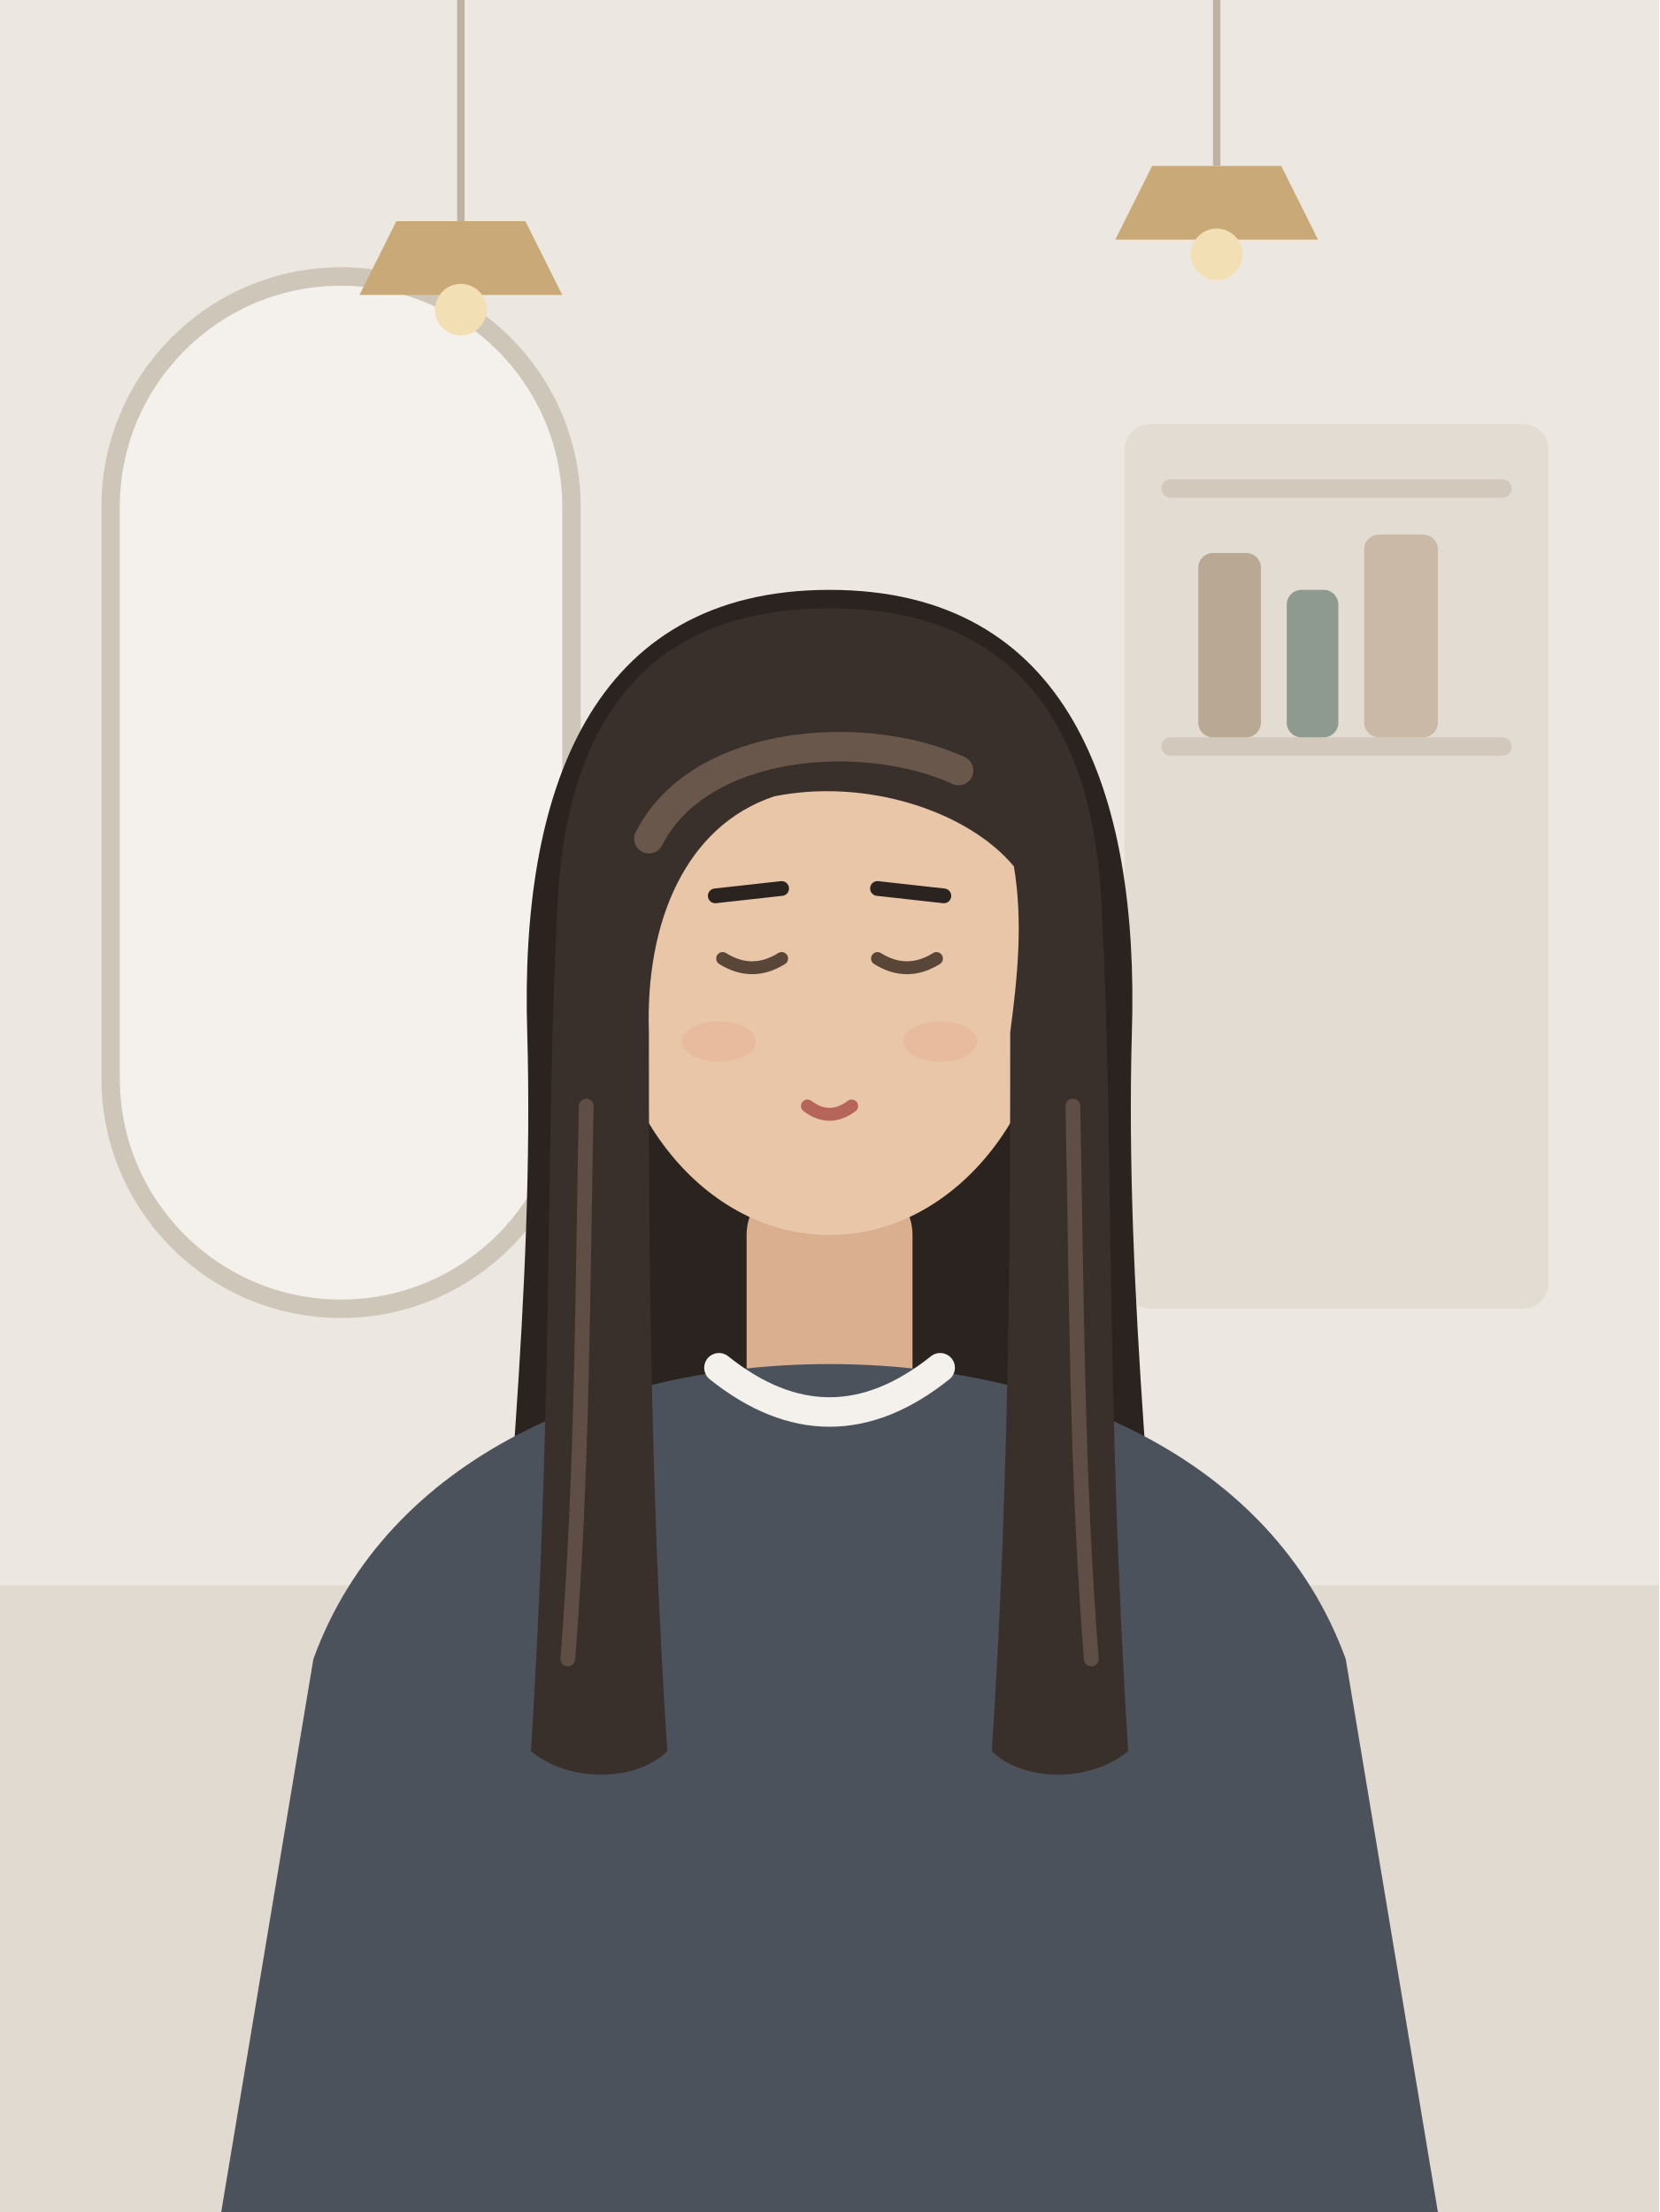
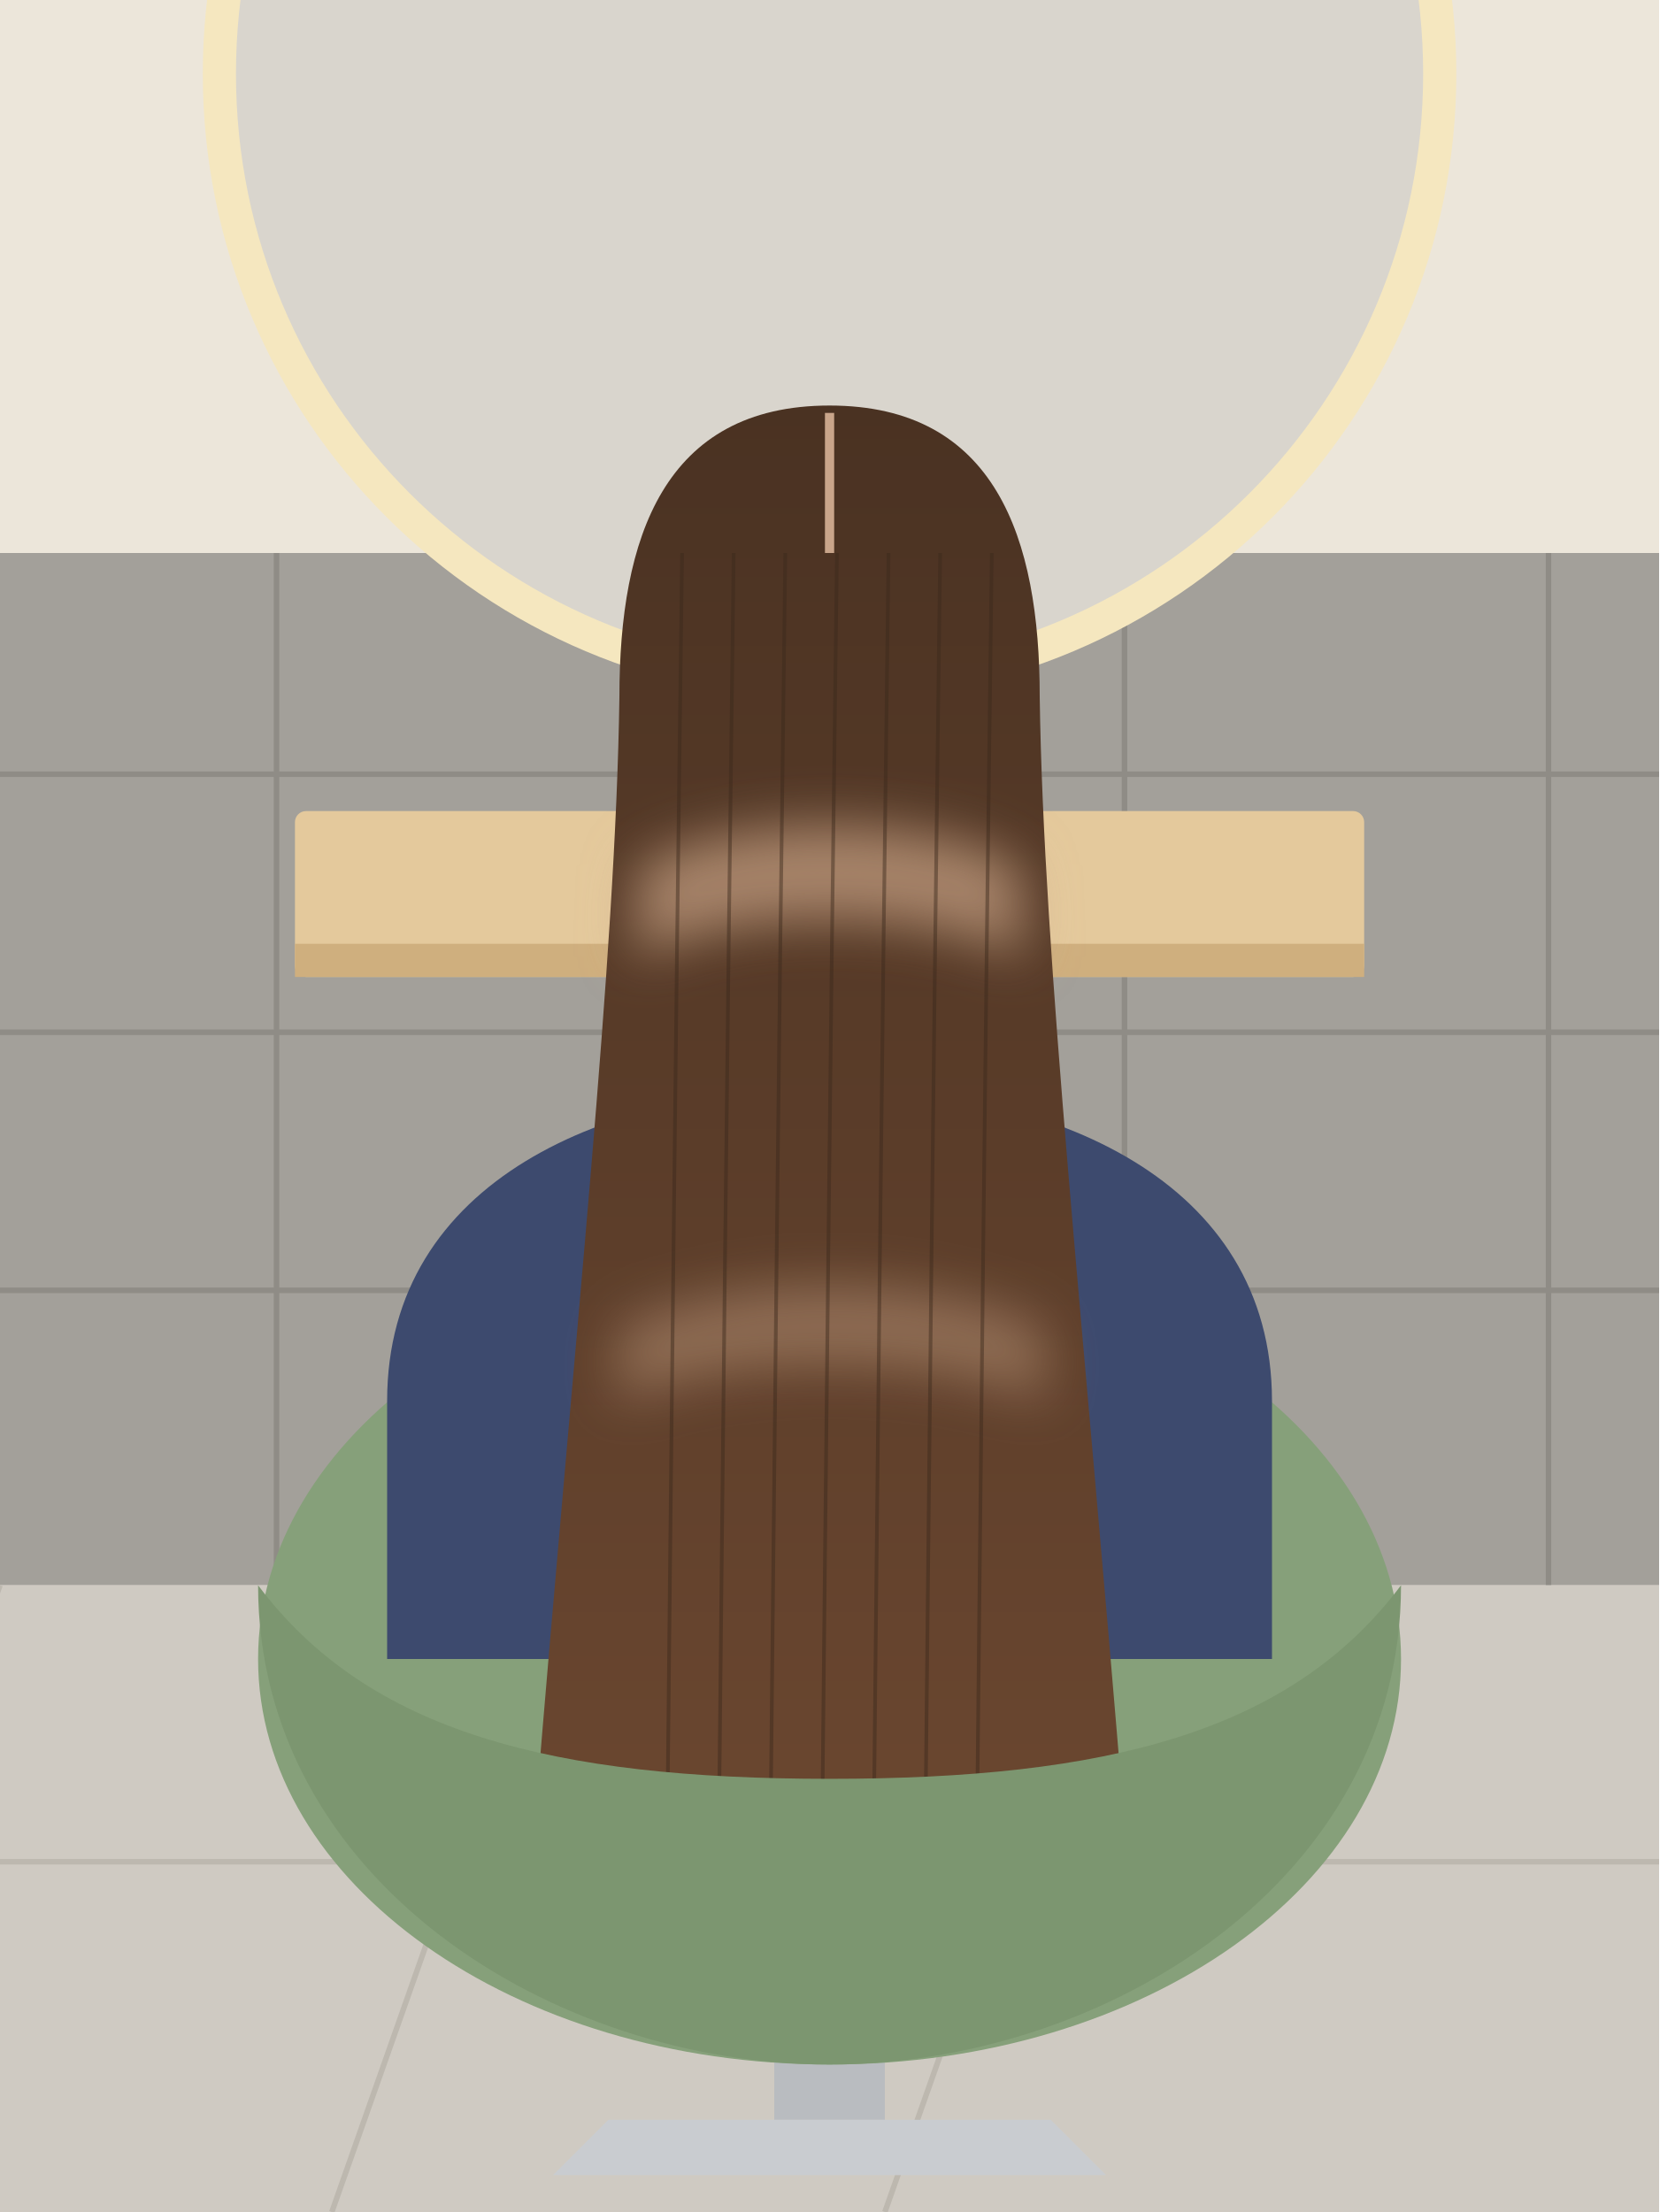
<svg xmlns="http://www.w3.org/2000/svg" width="900" height="1200" viewBox="0 0 900 1200">
-   <rect width="900" height="1200" fill="#ECE7E0" />
-   <rect y="860" width="900" height="340" fill="#E1DAD0" />
-   <rect x="60" y="150" width="250" height="560" rx="125" fill="#F4F1EC" stroke="#CFC6BA" stroke-width="10" />
-   <rect x="610" y="230" width="230" height="480" rx="14" fill="#E3DCD2" />
-   <rect x="630" y="260" width="190" height="10" rx="5" fill="#D2C8BB" />
-   <rect x="630" y="400" width="190" height="10" rx="5" fill="#D2C8BB" />
-   <rect x="650" y="300" width="34" height="100" rx="8" fill="#B9A894" />
-   <rect x="698" y="320" width="28" height="80" rx="8" fill="#8E9A90" />
-   <rect x="740" y="290" width="40" height="110" rx="8" fill="#C9B9A6" />
-   <g stroke="#BDB2A4" stroke-width="4">
-     <line x1="250" y1="0" x2="250" y2="120" />
-     <line x1="660" y1="0" x2="660" y2="90" />
-   </g>
-   <path d="M215 120 h70 l20 40 h-110 z" fill="#C9A978" />
-   <circle cx="250" cy="168" r="14" fill="#F3DFB4" />
-   <path d="M625 90 h70 l20 40 h-110 z" fill="#C9A978" />
-   <circle cx="660" cy="138" r="14" fill="#F3DFB4" />
-   <rect x="235" y="900" width="430" height="330" rx="60" fill="#7A5A45" />
-   <path d="M450 320 C 320 320 282 430 286 560 C 290 700 272 850 264 990 C 380 1012 520 1012 636 990 C 628 850 610 700 614 560 C 618 430 580 320 450 320 Z" fill="#2A2320" />
-   <rect x="405" y="640" width="90" height="140" rx="30" fill="#D9AF8F" />
-   <path d="M450 740 C 330 740 210 790 170 900 L 120 1200 L 780 1200 L 730 900 C 690 790 570 740 450 740 Z" fill="#4B525C" />
-   <path d="M390 742 Q 450 790 510 742" fill="none" stroke="#F4F1EC" stroke-width="16" stroke-linecap="round" />
-   <ellipse cx="327" cy="540" rx="22" ry="34" fill="#D9AF8F" />
-   <ellipse cx="573" cy="540" rx="22" ry="34" fill="#D9AF8F" />
-   <ellipse cx="450" cy="520" rx="122" ry="150" fill="#E9C6A8" />
-   <g stroke="#5A4638" stroke-width="7" stroke-linecap="round" fill="none">
-     <path d="M392 520 q 16 10 32 0" />
-     <path d="M476 520 q 16 10 32 0" />
-   </g>
-   <path d="M438 600 q 12 9 24 0" stroke="#B5655A" stroke-width="7" fill="none" stroke-linecap="round" />
-   <g stroke="#2A2320" stroke-width="8" stroke-linecap="round">
-     <line x1="388" y1="486" x2="424" y2="482" />
-     <line x1="476" y1="482" x2="512" y2="486" />
-   </g>
-   <ellipse cx="390" cy="565" rx="20" ry="11" fill="#E7AE95" opacity=".45" />
-   <ellipse cx="510" cy="565" rx="20" ry="11" fill="#E7AE95" opacity=".45" />
-   <path d="M450 330 C 330 330 300 420 302 520 L 352 560 C 350 500 372 448 420 432 C 470 422 525 440 550 470 C 555 500 552 530 548 560 L 598 520 C 600 420 570 330 450 330 Z" fill="#3A302B" />
-   <path d="M302 500 C 296 620 300 760 288 950 C 310 968 346 966 362 950 C 352 800 352 650 352 560 Z" fill="#3A302B" />
-   <path d="M 598 500 C 604 620 600 760 612 950 C 590 968 554 966 538 950 C 548 800 548 650 548 560 Z" fill="#3A302B" />
-   <path d="M352 455 C 380 400 470 395 520 418" fill="none" stroke="#6E5B50" stroke-width="16" stroke-linecap="round" opacity=".9" />
-   <path d="M318 600 C 316 700 316 800 308 900" fill="none" stroke="#6E5B50" stroke-width="8" stroke-linecap="round" opacity=".7" />
-   <path d="M582 600 C 584 700 584 800 592 900" fill="none" stroke="#6E5B50" stroke-width="8" stroke-linecap="round" opacity=".7" />
+   <rect width="900" height="1200" fill="#ECE6DA" />
+   <rect y="300" width="900" height="560" fill="#A3A09A" />
+   <line x1="0" y1="420" x2="900" y2="420" stroke="#8F8C86" stroke-width="3" />
+   <line x1="0" y1="560" x2="900" y2="560" stroke="#8F8C86" stroke-width="3" />
+   <line x1="0" y1="700" x2="900" y2="700" stroke="#8F8C86" stroke-width="3" />
+   <line x1="150" y1="300" x2="150" y2="860" stroke="#8F8C86" stroke-width="3" />
+   <line x1="380" y1="300" x2="380" y2="860" stroke="#8F8C86" stroke-width="3" />
+   <line x1="610" y1="300" x2="610" y2="860" stroke="#8F8C86" stroke-width="3" />
+   <line x1="840" y1="300" x2="840" y2="860" stroke="#8F8C86" stroke-width="3" />
+   <circle cx="450" cy="40" r="340" fill="#F5E7BF" />
+   <circle cx="450" cy="40" r="322" fill="#D9D5CD" />
+   <rect x="160" y="440" width="580" height="90" rx="6" fill="#E4C99C" />
+   <rect x="160" y="512" width="580" height="18" fill="#CFAF7E" />
+   <rect y="860" width="900" height="340" fill="#CFCAC2" />
+   <line x1="0" y1="860" x2="-120" y2="1200" stroke="#BDB8AF" stroke-width="3" />
+   <line x1="300" y1="860" x2="180" y2="1200" stroke="#BDB8AF" stroke-width="3" />
+   <line x1="600" y1="860" x2="480" y2="1200" stroke="#BDB8AF" stroke-width="3" />
+   <line x1="0" y1="1010" x2="900" y2="1010" stroke="#BDB8AF" stroke-width="3" />
+   <rect x="420" y="1080" width="60" height="70" fill="#B9BCC0" />
+   <path d="M330 1150 h240 l30 30 h-300 z" fill="#C9CCD0" />
+   <ellipse cx="450" cy="900" rx="310" ry="220" fill="#86A07A" />
+   <path d="M210 760 C 210 640 330 590 450 590 C 570 590 690 640 690 760 L 690 900 L 210 900 Z" fill="#3D4A6E" />
+   <rect x="405" y="400" width="90" height="120" fill="#D9B08F" />
+   <circle cx="450" cy="330" r="102" fill="#D9B08F" />
+   <defs>
+     <filter id="bl" x="-20%" y="-50%" width="140%" height="200%">
+       <feGaussianBlur stdDeviation="14" />
+     </filter>
+     <linearGradient id="g" x1="0" y1="0" x2="0" y2="1">
+       <stop offset="0" stop-color="#4A3222" />
+       <stop offset="1" stop-color="#6B4730" />
+     </linearGradient>
+   </defs>
+   <path d="M450 220 C 360 220 336 292 336 378 C 334 520 312 720 290 990 C 390 1010 510 1010 610 990 C 588 720 566 520 564 378 C 564 292 540 220 450 220 Z" fill="url(#g)" />
+   <path d="M450 224 L450 300" stroke="#C9A58A" stroke-width="5" />
+   <path d="M346 470 C 400 440 500 440 554 470 L 556 520 C 500 492 400 492 344 520 Z" fill="#C9A385" opacity=".7" filter="url(#bl)" />
+   <path d="M336 720 C 400 690 500 690 566 720 L 568 760 C 500 734 400 734 334 760 Z" fill="#C9A385" opacity=".45" filter="url(#bl)" />
+   <path d="M370 300 C 366 600 364 800 362 990" stroke="#3A271B" stroke-width="2" fill="none" opacity=".45" />
+   <path d="M398 300 C 394 600 392 800 390 990" stroke="#3A271B" stroke-width="2" fill="none" opacity=".45" />
+   <path d="M426 300 C 422 600 420 800 418 990" stroke="#3A271B" stroke-width="2" fill="none" opacity=".45" />
+   <path d="M454 300 C 450 600 448 800 446 990" stroke="#3A271B" stroke-width="2" fill="none" opacity=".45" />
+   <path d="M482 300 C 478 600 476 800 474 990" stroke="#3A271B" stroke-width="2" fill="none" opacity=".45" />
+   <path d="M510 300 C 506 600 504 800 502 990" stroke="#3A271B" stroke-width="2" fill="none" opacity=".45" />
+   <path d="M538 300 C 534 600 532 800 530 990" stroke="#3A271B" stroke-width="2" fill="none" opacity=".45" />
+   <path d="M140 860 C 140 1020 300 1120 450 1120 C 600 1120 760 1020 760 860 C 700 940 600 965 450 965 C 300 965 200 940 140 860 Z" fill="#7C9670" />
</svg>
